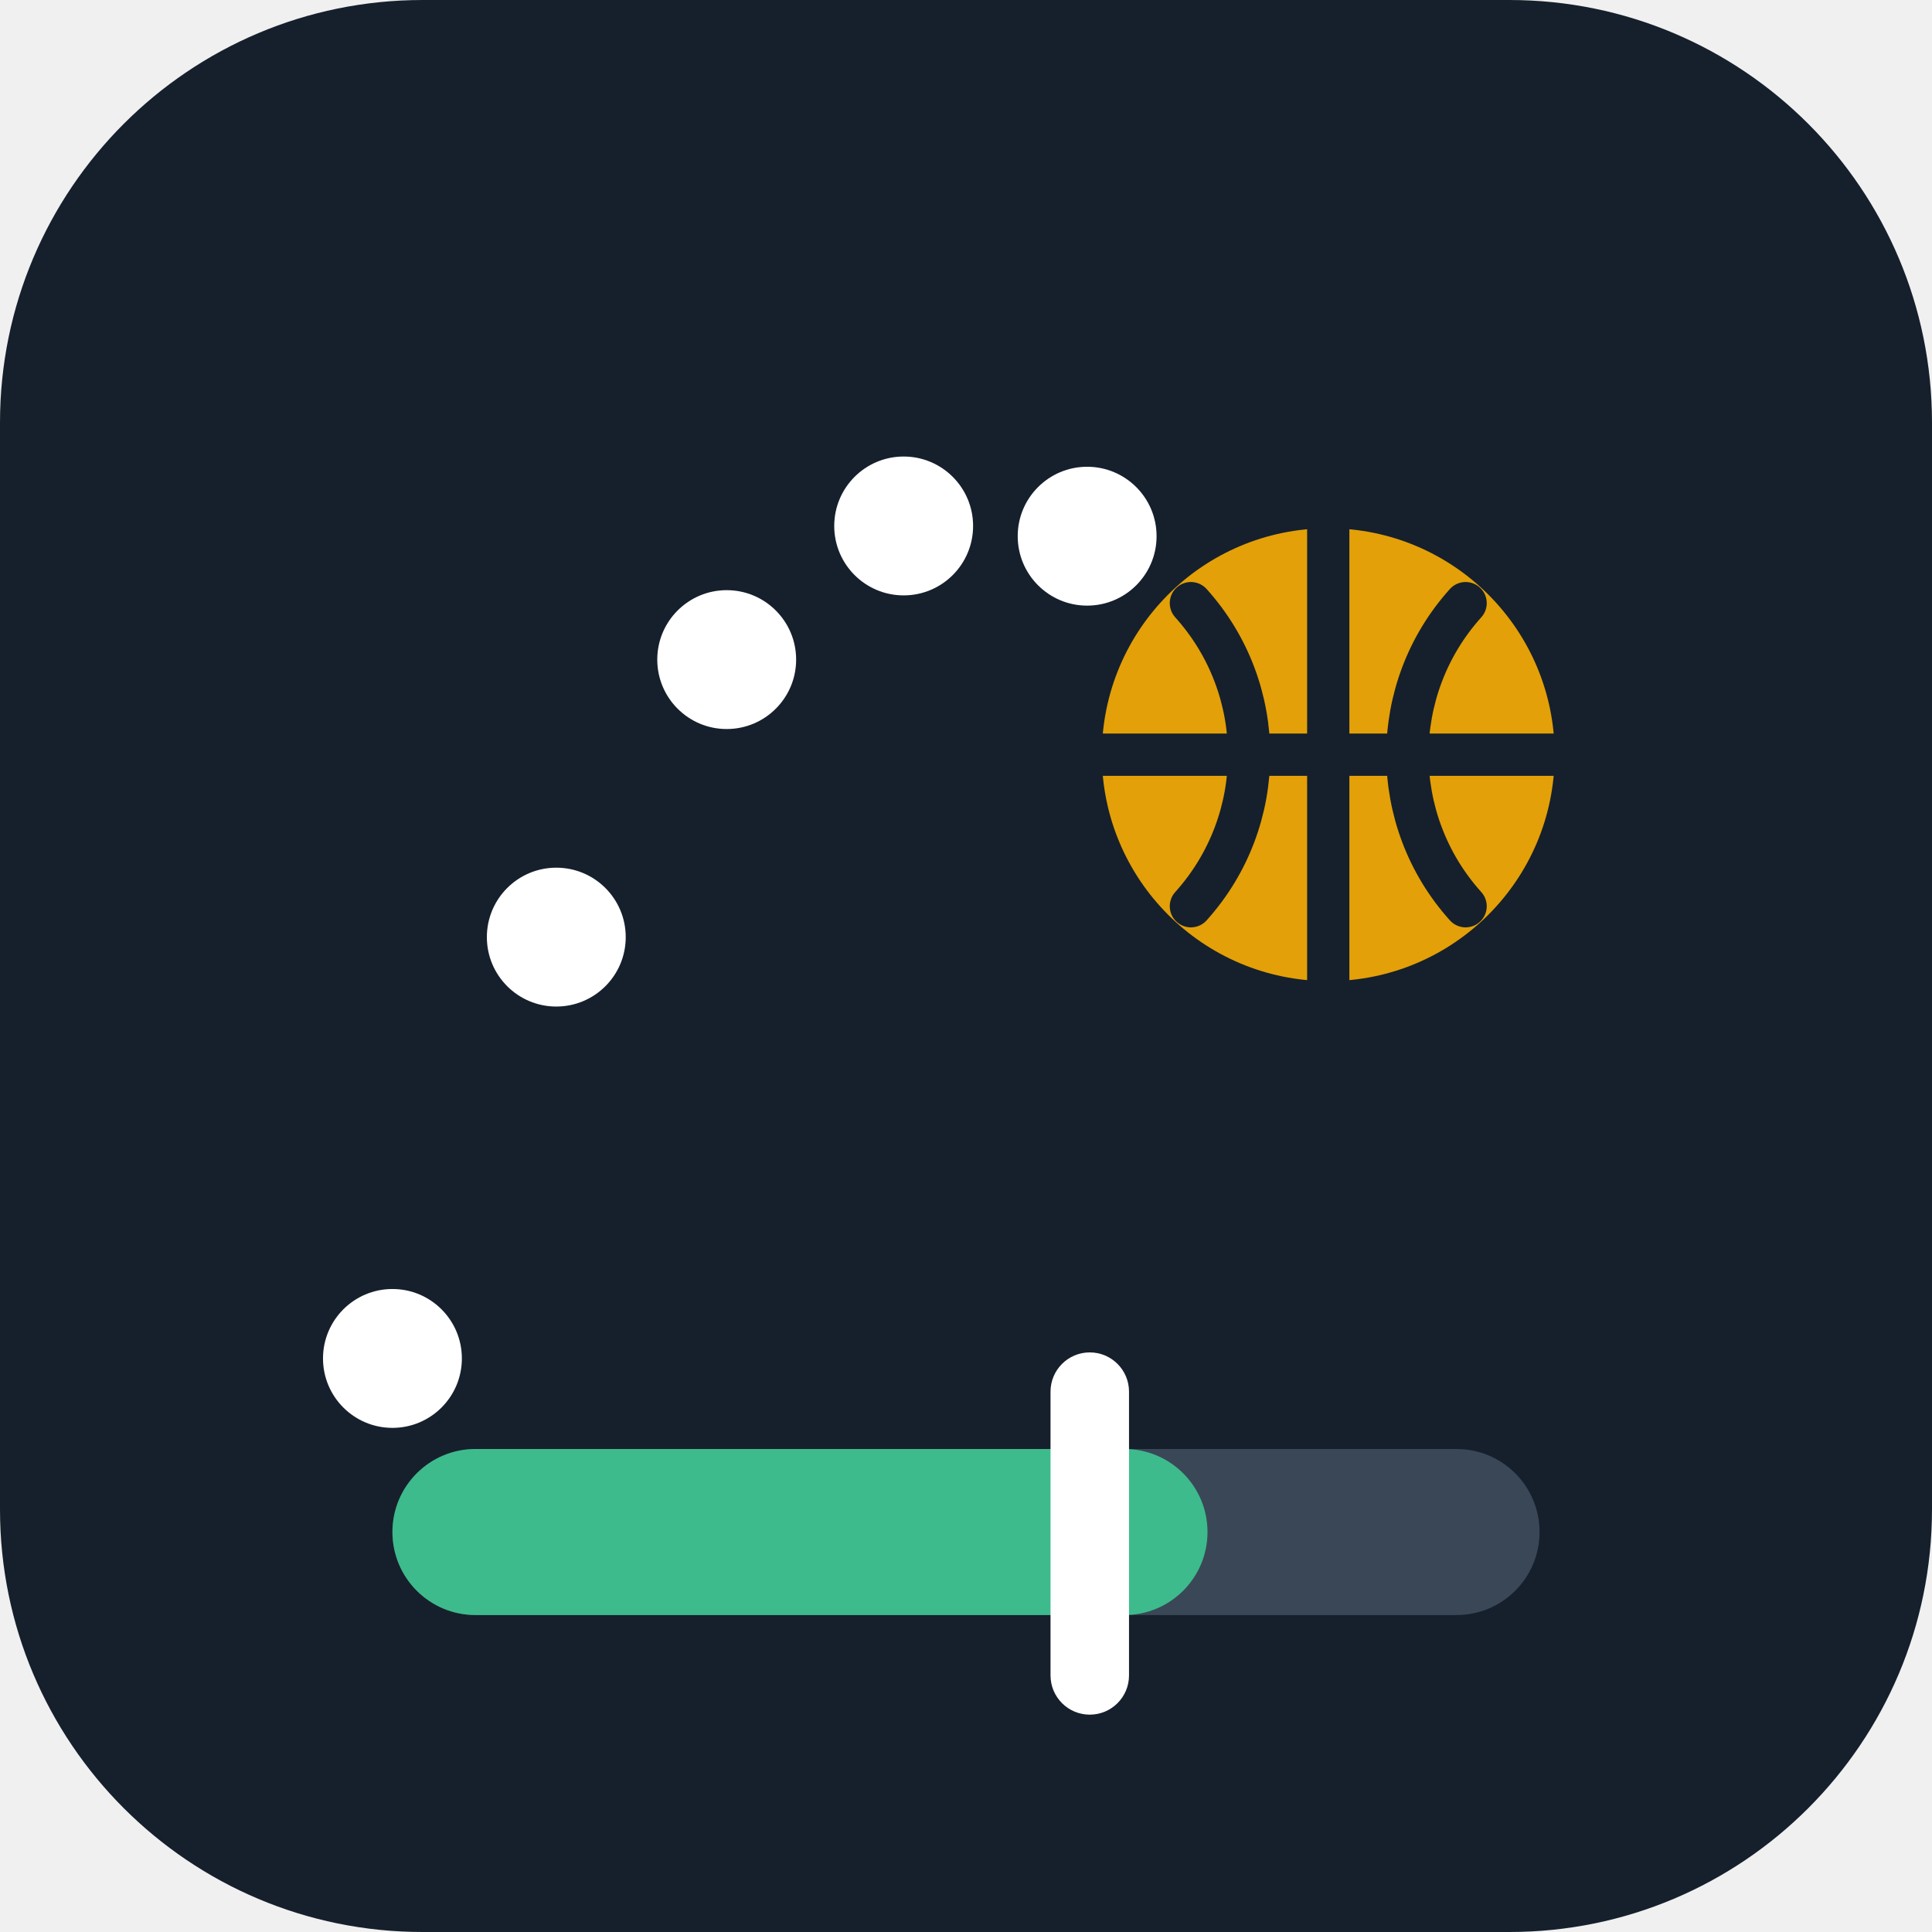
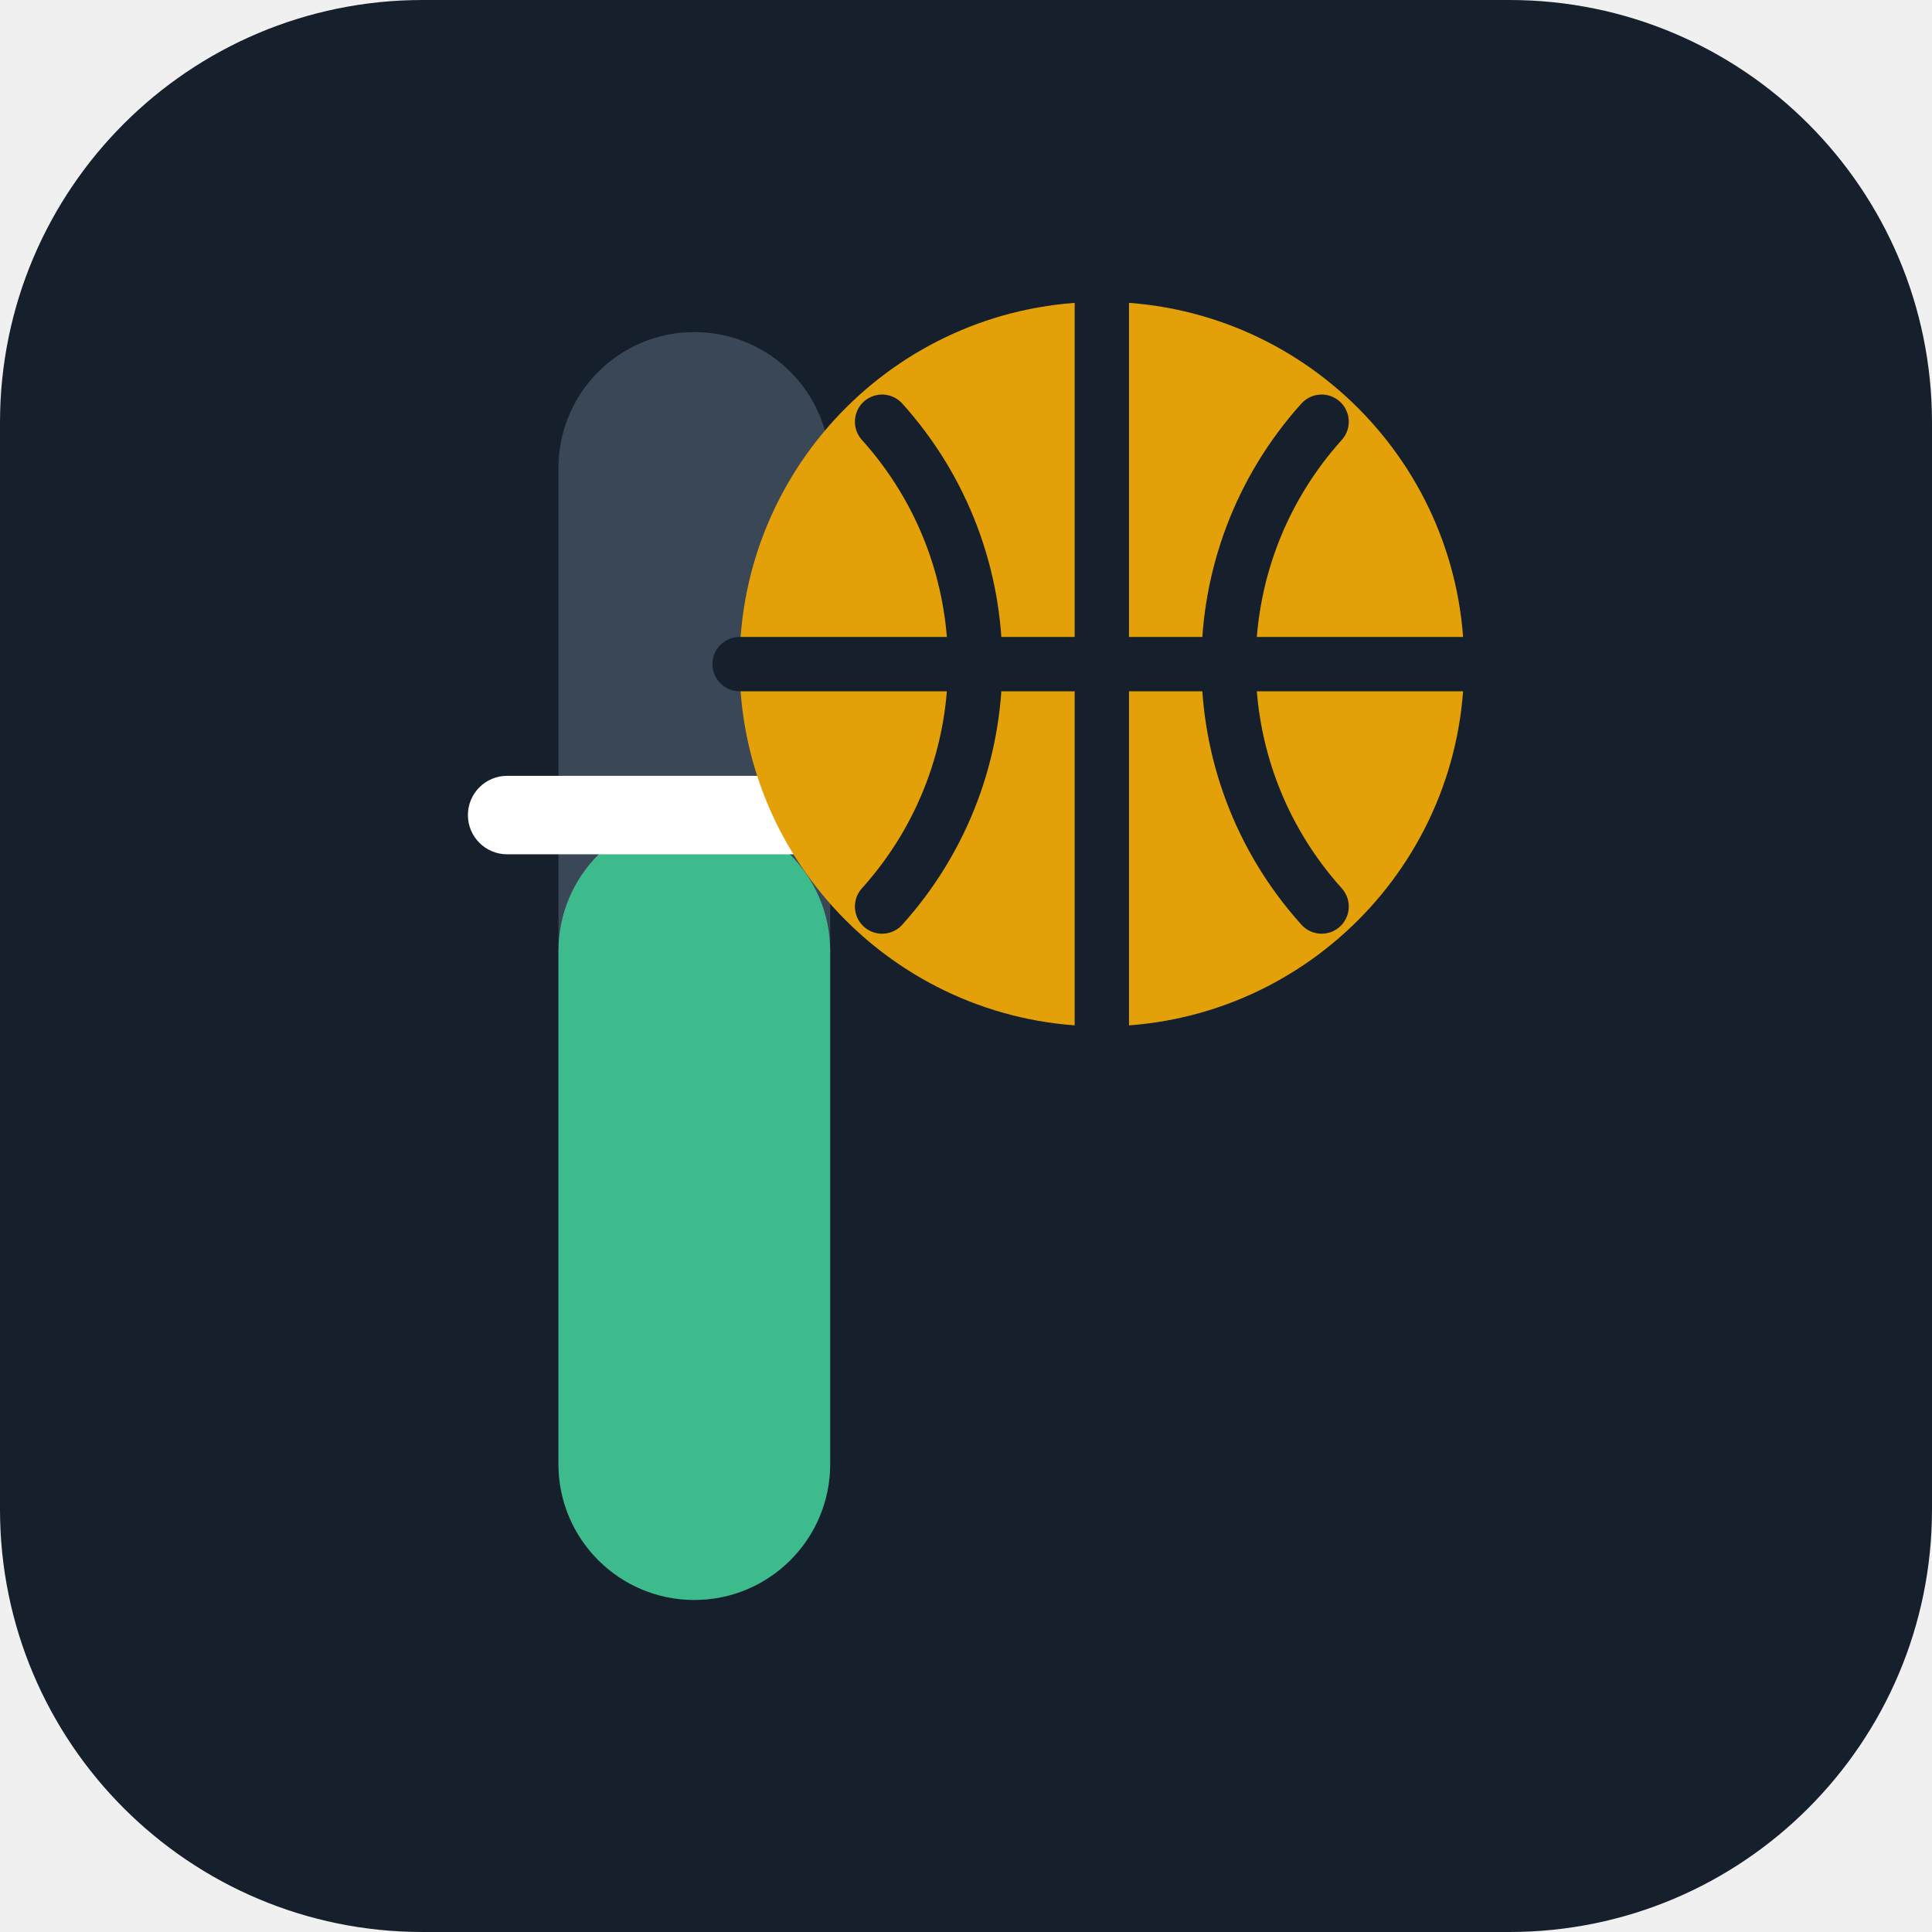
<svg xmlns="http://www.w3.org/2000/svg" viewBox="0 0 64 64" role="img" aria-label="Parley507">
  <rect x="0" y="0" width="64" height="64" rx="14" fill="#16202C" />
-   <circle cx="13.0" cy="45.0" r="2.3" fill="#FFFFFF" />
-   <circle cx="18.428" cy="31.043" r="2.3" fill="#FFFFFF" />
-   <circle cx="24.073" cy="21.85" r="2.3" fill="#FFFFFF" />
-   <circle cx="29.935" cy="17.423" r="2.3" fill="#FFFFFF" />
-   <circle cx="36.013" cy="17.762" r="2.3" fill="#FFFFFF" />
-   <circle cx="44" cy="25" r="7.5" fill="#E3A008" />
-   <line x1="44" y1="17.5" x2="44" y2="32.5" stroke="#16202C" stroke-width="1.4" stroke-linecap="round" />
-   <line x1="36.5" y1="25" x2="51.5" y2="25" stroke="#16202C" stroke-width="1.4" stroke-linecap="round" />
-   <path d="M39.45 19.98 A7.5 7.5 0 0 1 39.45 30.02" fill="none" stroke="#16202C" stroke-width="1.4" stroke-linecap="round" />
-   <path d="M48.55 30.02 A7.5 7.5 0 0 1 48.55 19.98" fill="none" stroke="#16202C" stroke-width="1.4" stroke-linecap="round" />
-   <rect x="13" y="48" width="38" height="5.5" rx="2.75" fill="#3A4757" />
-   <rect x="13" y="48" width="27" height="5.5" rx="2.75" fill="#3DBB8C" />
-   <rect x="34.8" y="44.8" width="2.6" height="12" rx="1.3" fill="#FFFFFF" />
+   <rect x="18.5" y="11" width="9" height="42" rx="4.5" fill="#3A4757" />
+   <rect x="18.5" y="27" width="9" height="26" rx="4.5" fill="#3DBB8C" />
+   <rect x="15.5" y="25.7" width="15" height="2.6" rx="1.3" fill="#FFFFFF" />
+   <circle cx="36.5" cy="22" r="12" fill="#E3A008" />
+   <line x1="36.5" y1="10" x2="36.5" y2="34" stroke="#16202C" stroke-width="1.8" stroke-linecap="round" />
+   <line x1="24.5" y1="22" x2="48.5" y2="22" stroke="#16202C" stroke-width="1.8" stroke-linecap="round" />
+   <path d="M29.22 13.97 A12 12 0 0 1 29.22 30.03" fill="none" stroke="#16202C" stroke-width="1.8" stroke-linecap="round" />
+   <path d="M43.78 30.03 A12 12 0 0 1 43.78 13.97" fill="none" stroke="#16202C" stroke-width="1.8" stroke-linecap="round" />
</svg>
